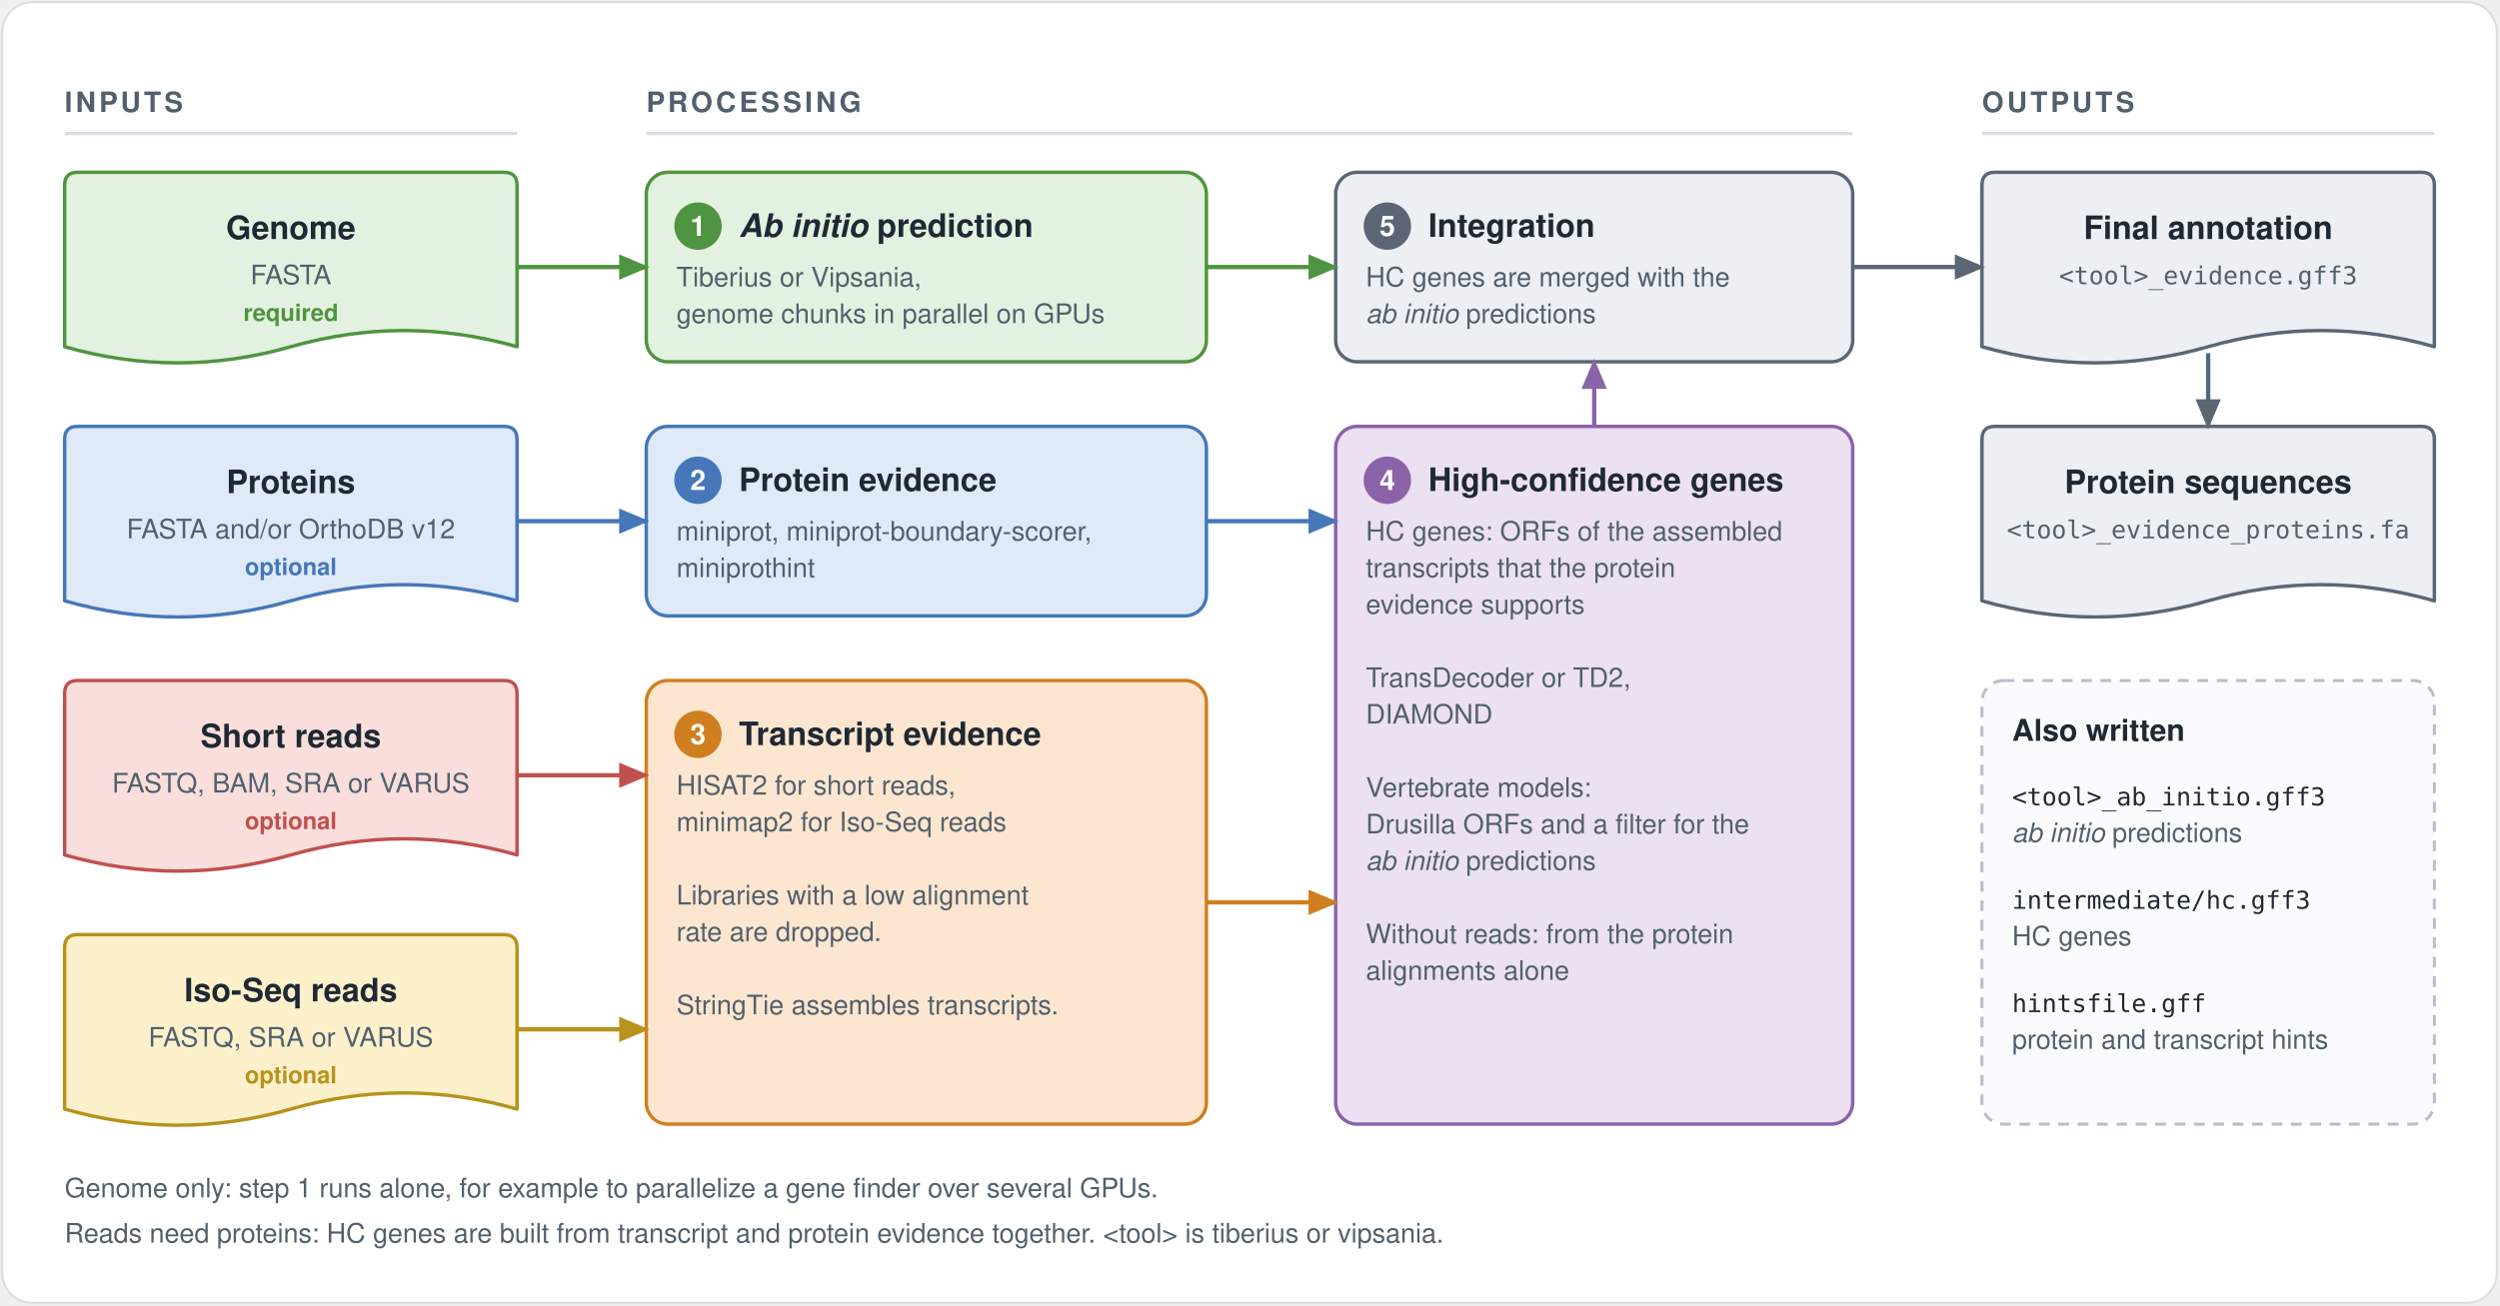
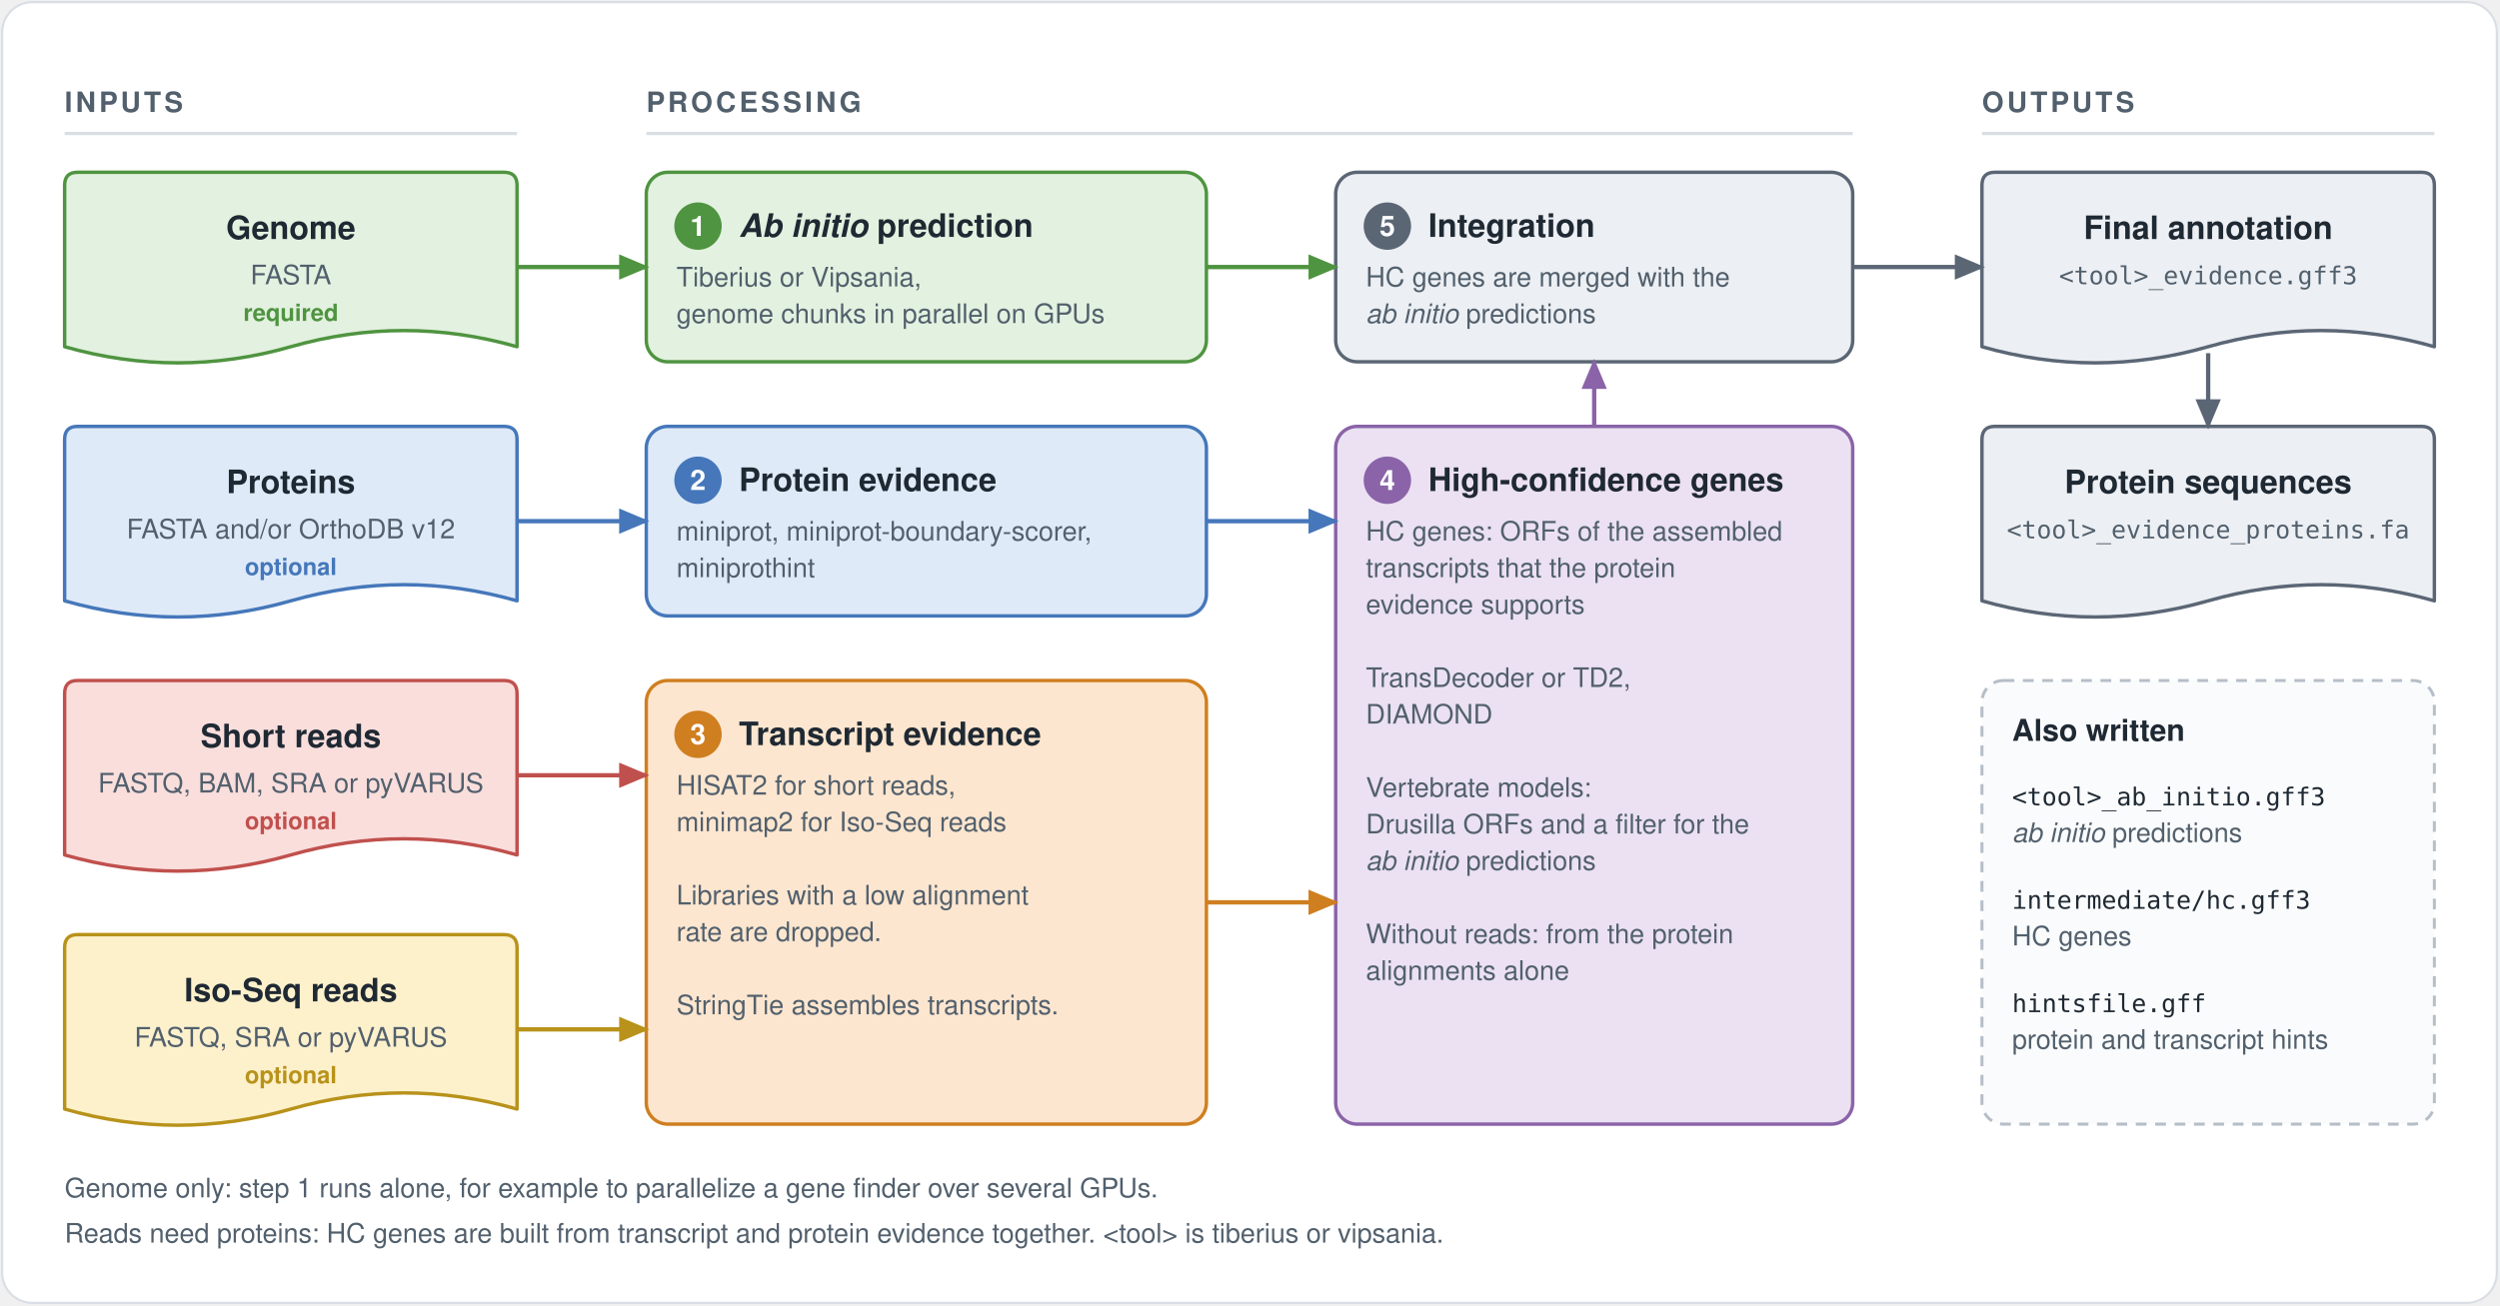
<svg xmlns="http://www.w3.org/2000/svg" viewBox="0 0 1160 606" width="1160" height="606" role="img" aria-labelledby="t d">
  <defs>
    <marker id="a-green" viewBox="0 0 10 10" refX="9" refY="5" markerWidth="7" markerHeight="7" orient="auto-start-reverse">
      <path d="M0,0.8 L10,5 L0,9.2 Z" fill="#4f9440" />
    </marker>
    <marker id="a-blue" viewBox="0 0 10 10" refX="9" refY="5" markerWidth="7" markerHeight="7" orient="auto-start-reverse">
      <path d="M0,0.8 L10,5 L0,9.2 Z" fill="#4577ba" />
    </marker>
    <marker id="a-red" viewBox="0 0 10 10" refX="9" refY="5" markerWidth="7" markerHeight="7" orient="auto-start-reverse">
      <path d="M0,0.8 L10,5 L0,9.2 Z" fill="#c0504d" />
    </marker>
    <marker id="a-yellow" viewBox="0 0 10 10" refX="9" refY="5" markerWidth="7" markerHeight="7" orient="auto-start-reverse">
      <path d="M0,0.8 L10,5 L0,9.2 Z" fill="#b8921a" />
    </marker>
    <marker id="a-orange" viewBox="0 0 10 10" refX="9" refY="5" markerWidth="7" markerHeight="7" orient="auto-start-reverse">
      <path d="M0,0.8 L10,5 L0,9.2 Z" fill="#cf7f1f" />
    </marker>
    <marker id="a-purple" viewBox="0 0 10 10" refX="9" refY="5" markerWidth="7" markerHeight="7" orient="auto-start-reverse">
      <path d="M0,0.8 L10,5 L0,9.2 Z" fill="#8a63a8" />
    </marker>
    <marker id="a-grey" viewBox="0 0 10 10" refX="9" refY="5" markerWidth="7" markerHeight="7" orient="auto-start-reverse">
      <path d="M0,0.8 L10,5 L0,9.2 Z" fill="#5b6675" />
    </marker>
  </defs>
  <rect x="1" y="1" width="1158" height="604" rx="14" fill="#ffffff" stroke="#d9dee4" />
  <text x="30" y="52" font-family="Helvetica, Arial, sans-serif" font-size="13" font-weight="bold" fill="#52606d" text-anchor="start" letter-spacing="1.5">INPUTS</text>
  <path d="M30,62 h210" stroke="#d9dee4" stroke-width="1.5" />
  <text x="300" y="52" font-family="Helvetica, Arial, sans-serif" font-size="13" font-weight="bold" fill="#52606d" text-anchor="start" letter-spacing="1.5">PROCESSING</text>
  <path d="M300,62 h560" stroke="#d9dee4" stroke-width="1.5" />
  <text x="920" y="52" font-family="Helvetica, Arial, sans-serif" font-size="13" font-weight="bold" fill="#52606d" text-anchor="start" letter-spacing="1.5">OUTPUTS</text>
  <path d="M920,62 h210" stroke="#d9dee4" stroke-width="1.5" />
  <path d="M30,86 q0,-6 6,-6 h198 q6,0 6,6 V161 q-52.5,-15 -105.0,0 t-105.0,0 Z" fill="#e3f1e0" stroke="#4f9440" stroke-width="1.6" stroke-linejoin="round" />
  <text x="135.0" y="111" font-family="Helvetica, Arial, sans-serif" font-size="15" font-weight="bold" fill="#1f2933" text-anchor="middle">Genome</text>
  <text x="135.0" y="132" font-family="Helvetica, Arial, sans-serif" font-size="12.5" font-weight="normal" fill="#52606d" text-anchor="middle">FASTA</text>
  <text x="135.0" y="149" font-family="Helvetica, Arial, sans-serif" font-size="11" font-weight="bold" fill="#4f9440" text-anchor="middle">required</text>
  <path d="M30,204 q0,-6 6,-6 h198 q6,0 6,6 V279 q-52.5,-15 -105.0,0 t-105.0,0 Z" fill="#dfeaf8" stroke="#4577ba" stroke-width="1.6" stroke-linejoin="round" />
  <text x="135.0" y="229" font-family="Helvetica, Arial, sans-serif" font-size="15" font-weight="bold" fill="#1f2933" text-anchor="middle">Proteins</text>
  <text x="135.0" y="250" font-family="Helvetica, Arial, sans-serif" font-size="12.5" font-weight="normal" fill="#52606d" text-anchor="middle">FASTA and/or OrthoDB v12</text>
  <text x="135.0" y="267" font-family="Helvetica, Arial, sans-serif" font-size="11" font-weight="bold" fill="#4577ba" text-anchor="middle">optional</text>
  <path d="M30,322 q0,-6 6,-6 h198 q6,0 6,6 V397 q-52.5,-15 -105.0,0 t-105.0,0 Z" fill="#f9dedc" stroke="#c0504d" stroke-width="1.6" stroke-linejoin="round" />
  <text x="135.0" y="347" font-family="Helvetica, Arial, sans-serif" font-size="15" font-weight="bold" fill="#1f2933" text-anchor="middle">Short reads</text>
-   <text x="135.0" y="368" font-family="Helvetica, Arial, sans-serif" font-size="12.5" font-weight="normal" fill="#52606d" text-anchor="middle">FASTQ, BAM, SRA or VARUS</text>
+   <text x="135.0" y="368" font-family="Helvetica, Arial, sans-serif" font-size="12.5" font-weight="normal" fill="#52606d" text-anchor="middle">FASTQ, BAM, SRA or pyVARUS</text>
  <text x="135.0" y="385" font-family="Helvetica, Arial, sans-serif" font-size="11" font-weight="bold" fill="#c0504d" text-anchor="middle">optional</text>
  <path d="M30,440 q0,-6 6,-6 h198 q6,0 6,6 V515 q-52.5,-15 -105.0,0 t-105.0,0 Z" fill="#fdf1cc" stroke="#b8921a" stroke-width="1.6" stroke-linejoin="round" />
  <text x="135.0" y="465" font-family="Helvetica, Arial, sans-serif" font-size="15" font-weight="bold" fill="#1f2933" text-anchor="middle">Iso-Seq reads</text>
-   <text x="135.0" y="486" font-family="Helvetica, Arial, sans-serif" font-size="12.5" font-weight="normal" fill="#52606d" text-anchor="middle">FASTQ, SRA or VARUS</text>
+   <text x="135.0" y="486" font-family="Helvetica, Arial, sans-serif" font-size="12.5" font-weight="normal" fill="#52606d" text-anchor="middle">FASTQ, SRA or pyVARUS</text>
  <text x="135.0" y="503" font-family="Helvetica, Arial, sans-serif" font-size="11" font-weight="bold" fill="#b8921a" text-anchor="middle">optional</text>
  <rect x="300" y="80" width="260" height="88" rx="10" fill="#e3f1e0" stroke="#4f9440" stroke-width="1.6" />
  <circle cx="324" cy="105" r="11" fill="#4f9440" />
  <text x="324" y="109.5" font-family="Helvetica, Arial, sans-serif" font-size="13" font-weight="bold" fill="#ffffff" text-anchor="middle">1</text>
  <text x="343" y="110" font-family="Helvetica, Arial, sans-serif" font-size="15" font-weight="bold" fill="#1f2933" text-anchor="start">
    <tspan font-style="italic">Ab initio</tspan> prediction</text>
  <text x="314" y="133" font-family="Helvetica, Arial, sans-serif" font-size="12.5" font-weight="normal" fill="#52606d" text-anchor="start">Tiberius or Vipsania,</text>
  <text x="314" y="150" font-family="Helvetica, Arial, sans-serif" font-size="12.5" font-weight="normal" fill="#52606d" text-anchor="start">genome chunks in parallel on GPUs</text>
  <rect x="300" y="198" width="260" height="88" rx="10" fill="#dfeaf8" stroke="#4577ba" stroke-width="1.6" />
  <circle cx="324" cy="223" r="11" fill="#4577ba" />
  <text x="324" y="227.5" font-family="Helvetica, Arial, sans-serif" font-size="13" font-weight="bold" fill="#ffffff" text-anchor="middle">2</text>
  <text x="343" y="228" font-family="Helvetica, Arial, sans-serif" font-size="15" font-weight="bold" fill="#1f2933" text-anchor="start">Protein evidence</text>
  <text x="314" y="251" font-family="Helvetica, Arial, sans-serif" font-size="12.5" font-weight="normal" fill="#52606d" text-anchor="start">miniprot, miniprot-boundary-scorer,</text>
  <text x="314" y="268" font-family="Helvetica, Arial, sans-serif" font-size="12.5" font-weight="normal" fill="#52606d" text-anchor="start">miniprothint</text>
  <rect x="300" y="316" width="260" height="206" rx="10" fill="#fde6cf" stroke="#cf7f1f" stroke-width="1.6" />
  <circle cx="324" cy="341" r="11" fill="#cf7f1f" />
  <text x="324" y="345.5" font-family="Helvetica, Arial, sans-serif" font-size="13" font-weight="bold" fill="#ffffff" text-anchor="middle">3</text>
  <text x="343" y="346" font-family="Helvetica, Arial, sans-serif" font-size="15" font-weight="bold" fill="#1f2933" text-anchor="start">Transcript evidence</text>
  <text x="314" y="369" font-family="Helvetica, Arial, sans-serif" font-size="12.5" font-weight="normal" fill="#52606d" text-anchor="start">HISAT2 for short reads,</text>
  <text x="314" y="386" font-family="Helvetica, Arial, sans-serif" font-size="12.5" font-weight="normal" fill="#52606d" text-anchor="start">minimap2 for Iso-Seq reads</text>
  <text x="314" y="403" font-family="Helvetica, Arial, sans-serif" font-size="12.5" font-weight="normal" fill="#52606d" text-anchor="start" />
  <text x="314" y="420" font-family="Helvetica, Arial, sans-serif" font-size="12.5" font-weight="normal" fill="#52606d" text-anchor="start">Libraries with a low alignment</text>
  <text x="314" y="437" font-family="Helvetica, Arial, sans-serif" font-size="12.5" font-weight="normal" fill="#52606d" text-anchor="start">rate are dropped.</text>
  <text x="314" y="454" font-family="Helvetica, Arial, sans-serif" font-size="12.5" font-weight="normal" fill="#52606d" text-anchor="start" />
  <text x="314" y="471" font-family="Helvetica, Arial, sans-serif" font-size="12.5" font-weight="normal" fill="#52606d" text-anchor="start">StringTie assembles transcripts.</text>
  <rect x="620" y="80" width="240" height="88" rx="10" fill="#eceff3" stroke="#5b6675" stroke-width="1.6" />
  <circle cx="644" cy="105" r="11" fill="#5b6675" />
  <text x="644" y="109.5" font-family="Helvetica, Arial, sans-serif" font-size="13" font-weight="bold" fill="#ffffff" text-anchor="middle">5</text>
  <text x="663" y="110" font-family="Helvetica, Arial, sans-serif" font-size="15" font-weight="bold" fill="#1f2933" text-anchor="start">Integration</text>
  <text x="634" y="133" font-family="Helvetica, Arial, sans-serif" font-size="12.5" font-weight="normal" fill="#52606d" text-anchor="start">HC genes are merged with the</text>
  <text x="634" y="150" font-family="Helvetica, Arial, sans-serif" font-size="12.5" font-weight="normal" fill="#52606d" text-anchor="start">
    <tspan font-style="italic">ab initio</tspan> predictions</text>
  <rect x="620" y="198" width="240" height="324" rx="10" fill="#ebe1f2" stroke="#8a63a8" stroke-width="1.6" />
  <circle cx="644" cy="223" r="11" fill="#8a63a8" />
  <text x="644" y="227.5" font-family="Helvetica, Arial, sans-serif" font-size="13" font-weight="bold" fill="#ffffff" text-anchor="middle">4</text>
  <text x="663" y="228" font-family="Helvetica, Arial, sans-serif" font-size="15" font-weight="bold" fill="#1f2933" text-anchor="start">High-confidence genes</text>
  <text x="634" y="251" font-family="Helvetica, Arial, sans-serif" font-size="12.5" font-weight="normal" fill="#52606d" text-anchor="start">HC genes: ORFs of the assembled</text>
  <text x="634" y="268" font-family="Helvetica, Arial, sans-serif" font-size="12.5" font-weight="normal" fill="#52606d" text-anchor="start">transcripts that the protein</text>
  <text x="634" y="285" font-family="Helvetica, Arial, sans-serif" font-size="12.5" font-weight="normal" fill="#52606d" text-anchor="start">evidence supports</text>
  <text x="634" y="302" font-family="Helvetica, Arial, sans-serif" font-size="12.5" font-weight="normal" fill="#52606d" text-anchor="start" />
  <text x="634" y="319" font-family="Helvetica, Arial, sans-serif" font-size="12.5" font-weight="normal" fill="#52606d" text-anchor="start">TransDecoder or TD2,</text>
  <text x="634" y="336" font-family="Helvetica, Arial, sans-serif" font-size="12.5" font-weight="normal" fill="#52606d" text-anchor="start">DIAMOND</text>
  <text x="634" y="353" font-family="Helvetica, Arial, sans-serif" font-size="12.5" font-weight="normal" fill="#52606d" text-anchor="start" />
  <text x="634" y="370" font-family="Helvetica, Arial, sans-serif" font-size="12.5" font-weight="normal" fill="#52606d" text-anchor="start">Vertebrate models:</text>
  <text x="634" y="387" font-family="Helvetica, Arial, sans-serif" font-size="12.5" font-weight="normal" fill="#52606d" text-anchor="start">Drusilla ORFs and a filter for the</text>
  <text x="634" y="404" font-family="Helvetica, Arial, sans-serif" font-size="12.5" font-weight="normal" fill="#52606d" text-anchor="start">
    <tspan font-style="italic">ab initio</tspan> predictions</text>
  <text x="634" y="421" font-family="Helvetica, Arial, sans-serif" font-size="12.5" font-weight="normal" fill="#52606d" text-anchor="start" />
  <text x="634" y="438" font-family="Helvetica, Arial, sans-serif" font-size="12.5" font-weight="normal" fill="#52606d" text-anchor="start">Without reads: from the protein</text>
  <text x="634" y="455" font-family="Helvetica, Arial, sans-serif" font-size="12.5" font-weight="normal" fill="#52606d" text-anchor="start">alignments alone</text>
  <path d="M920,86 q0,-6 6,-6 h198 q6,0 6,6 V161 q-52.5,-15 -105.0,0 t-105.0,0 Z" fill="#eceff3" stroke="#5b6675" stroke-width="1.6" stroke-linejoin="round" />
  <text x="1025.0" y="111" font-family="Helvetica, Arial, sans-serif" font-size="15" font-weight="bold" fill="#1f2933" text-anchor="middle">Final annotation</text>
  <text x="1025.0" y="132" font-family="ui-monospace, SFMono-Regular, Menlo, Consolas, 'DejaVu Sans Mono', monospace" font-size="11.5" font-weight="normal" fill="#52606d" text-anchor="middle">&lt;tool&gt;_evidence.gff3</text>
  <path d="M920,204 q0,-6 6,-6 h198 q6,0 6,6 V279 q-52.5,-15 -105.0,0 t-105.0,0 Z" fill="#eceff3" stroke="#5b6675" stroke-width="1.6" stroke-linejoin="round" />
  <text x="1025.0" y="229" font-family="Helvetica, Arial, sans-serif" font-size="15" font-weight="bold" fill="#1f2933" text-anchor="middle">Protein sequences</text>
  <text x="1025.0" y="250" font-family="ui-monospace, SFMono-Regular, Menlo, Consolas, 'DejaVu Sans Mono', monospace" font-size="11.5" font-weight="normal" fill="#52606d" text-anchor="middle">&lt;tool&gt;_evidence_proteins.fa</text>
  <rect x="920" y="316" width="210" height="206" rx="10" fill="#fafbfc" stroke="#b6bec8" stroke-width="1.4" stroke-dasharray="5 4" />
  <text x="934" y="344" font-family="Helvetica, Arial, sans-serif" font-size="14" font-weight="bold" fill="#1f2933" text-anchor="start">Also written</text>
  <text x="934" y="374" font-family="ui-monospace, SFMono-Regular, Menlo, Consolas, 'DejaVu Sans Mono', monospace" font-size="11.5" font-weight="normal" fill="#1f2933" text-anchor="start">&lt;tool&gt;_ab_initio.gff3</text>
  <text x="934" y="391" font-family="Helvetica, Arial, sans-serif" font-size="12.5" font-weight="normal" fill="#52606d" text-anchor="start">
    <tspan font-style="italic">ab initio</tspan> predictions</text>
  <text x="934" y="422" font-family="ui-monospace, SFMono-Regular, Menlo, Consolas, 'DejaVu Sans Mono', monospace" font-size="11.5" font-weight="normal" fill="#1f2933" text-anchor="start">intermediate/hc.gff3</text>
  <text x="934" y="439" font-family="Helvetica, Arial, sans-serif" font-size="12.5" font-weight="normal" fill="#52606d" text-anchor="start">HC genes</text>
  <text x="934" y="470" font-family="ui-monospace, SFMono-Regular, Menlo, Consolas, 'DejaVu Sans Mono', monospace" font-size="11.5" font-weight="normal" fill="#1f2933" text-anchor="start">hintsfile.gff</text>
  <text x="934" y="487" font-family="Helvetica, Arial, sans-serif" font-size="12.5" font-weight="normal" fill="#52606d" text-anchor="start">protein and transcript hints</text>
  <path d="M240,124.0 L300,124.0" fill="none" stroke="#4f9440" stroke-width="2" stroke-linejoin="round" marker-end="url(#a-green)" />
  <path d="M240,242.0 L300,242.0" fill="none" stroke="#4577ba" stroke-width="2" stroke-linejoin="round" marker-end="url(#a-blue)" />
  <path d="M240,360.0 L300,360.0" fill="none" stroke="#c0504d" stroke-width="2" stroke-linejoin="round" marker-end="url(#a-red)" />
  <path d="M240,478.0 L300,478.0" fill="none" stroke="#b8921a" stroke-width="2" stroke-linejoin="round" marker-end="url(#a-yellow)" />
  <path d="M560,124.0 L620,124.0" fill="none" stroke="#4f9440" stroke-width="2" stroke-linejoin="round" marker-end="url(#a-green)" />
  <path d="M560,242.0 L620,242.0" fill="none" stroke="#4577ba" stroke-width="2" stroke-linejoin="round" marker-end="url(#a-blue)" />
  <path d="M560,419.0 L620,419.0" fill="none" stroke="#cf7f1f" stroke-width="2" stroke-linejoin="round" marker-end="url(#a-orange)" />
  <path d="M740.0,198 L740.0,168" fill="none" stroke="#8a63a8" stroke-width="2" stroke-linejoin="round" marker-end="url(#a-purple)" />
  <path d="M860,124.0 L920,124.0" fill="none" stroke="#5b6675" stroke-width="2" stroke-linejoin="round" marker-end="url(#a-grey)" />
  <path d="M1025.0,164 L1025.0,198" fill="none" stroke="#5b6675" stroke-width="2" stroke-linejoin="round" marker-end="url(#a-grey)" />
  <text x="30" y="556" font-family="Helvetica, Arial, sans-serif" font-size="12.5" font-weight="normal" fill="#52606d" text-anchor="start">Genome only: step 1 runs alone, for example to parallelize a gene finder over several GPUs.</text>
  <text x="30" y="577" font-family="Helvetica, Arial, sans-serif" font-size="12.5" font-weight="normal" fill="#52606d" text-anchor="start">Reads need proteins: HC genes are built from transcript and protein evidence together. &lt;tool&gt; is tiberius or vipsania.</text>
</svg>
